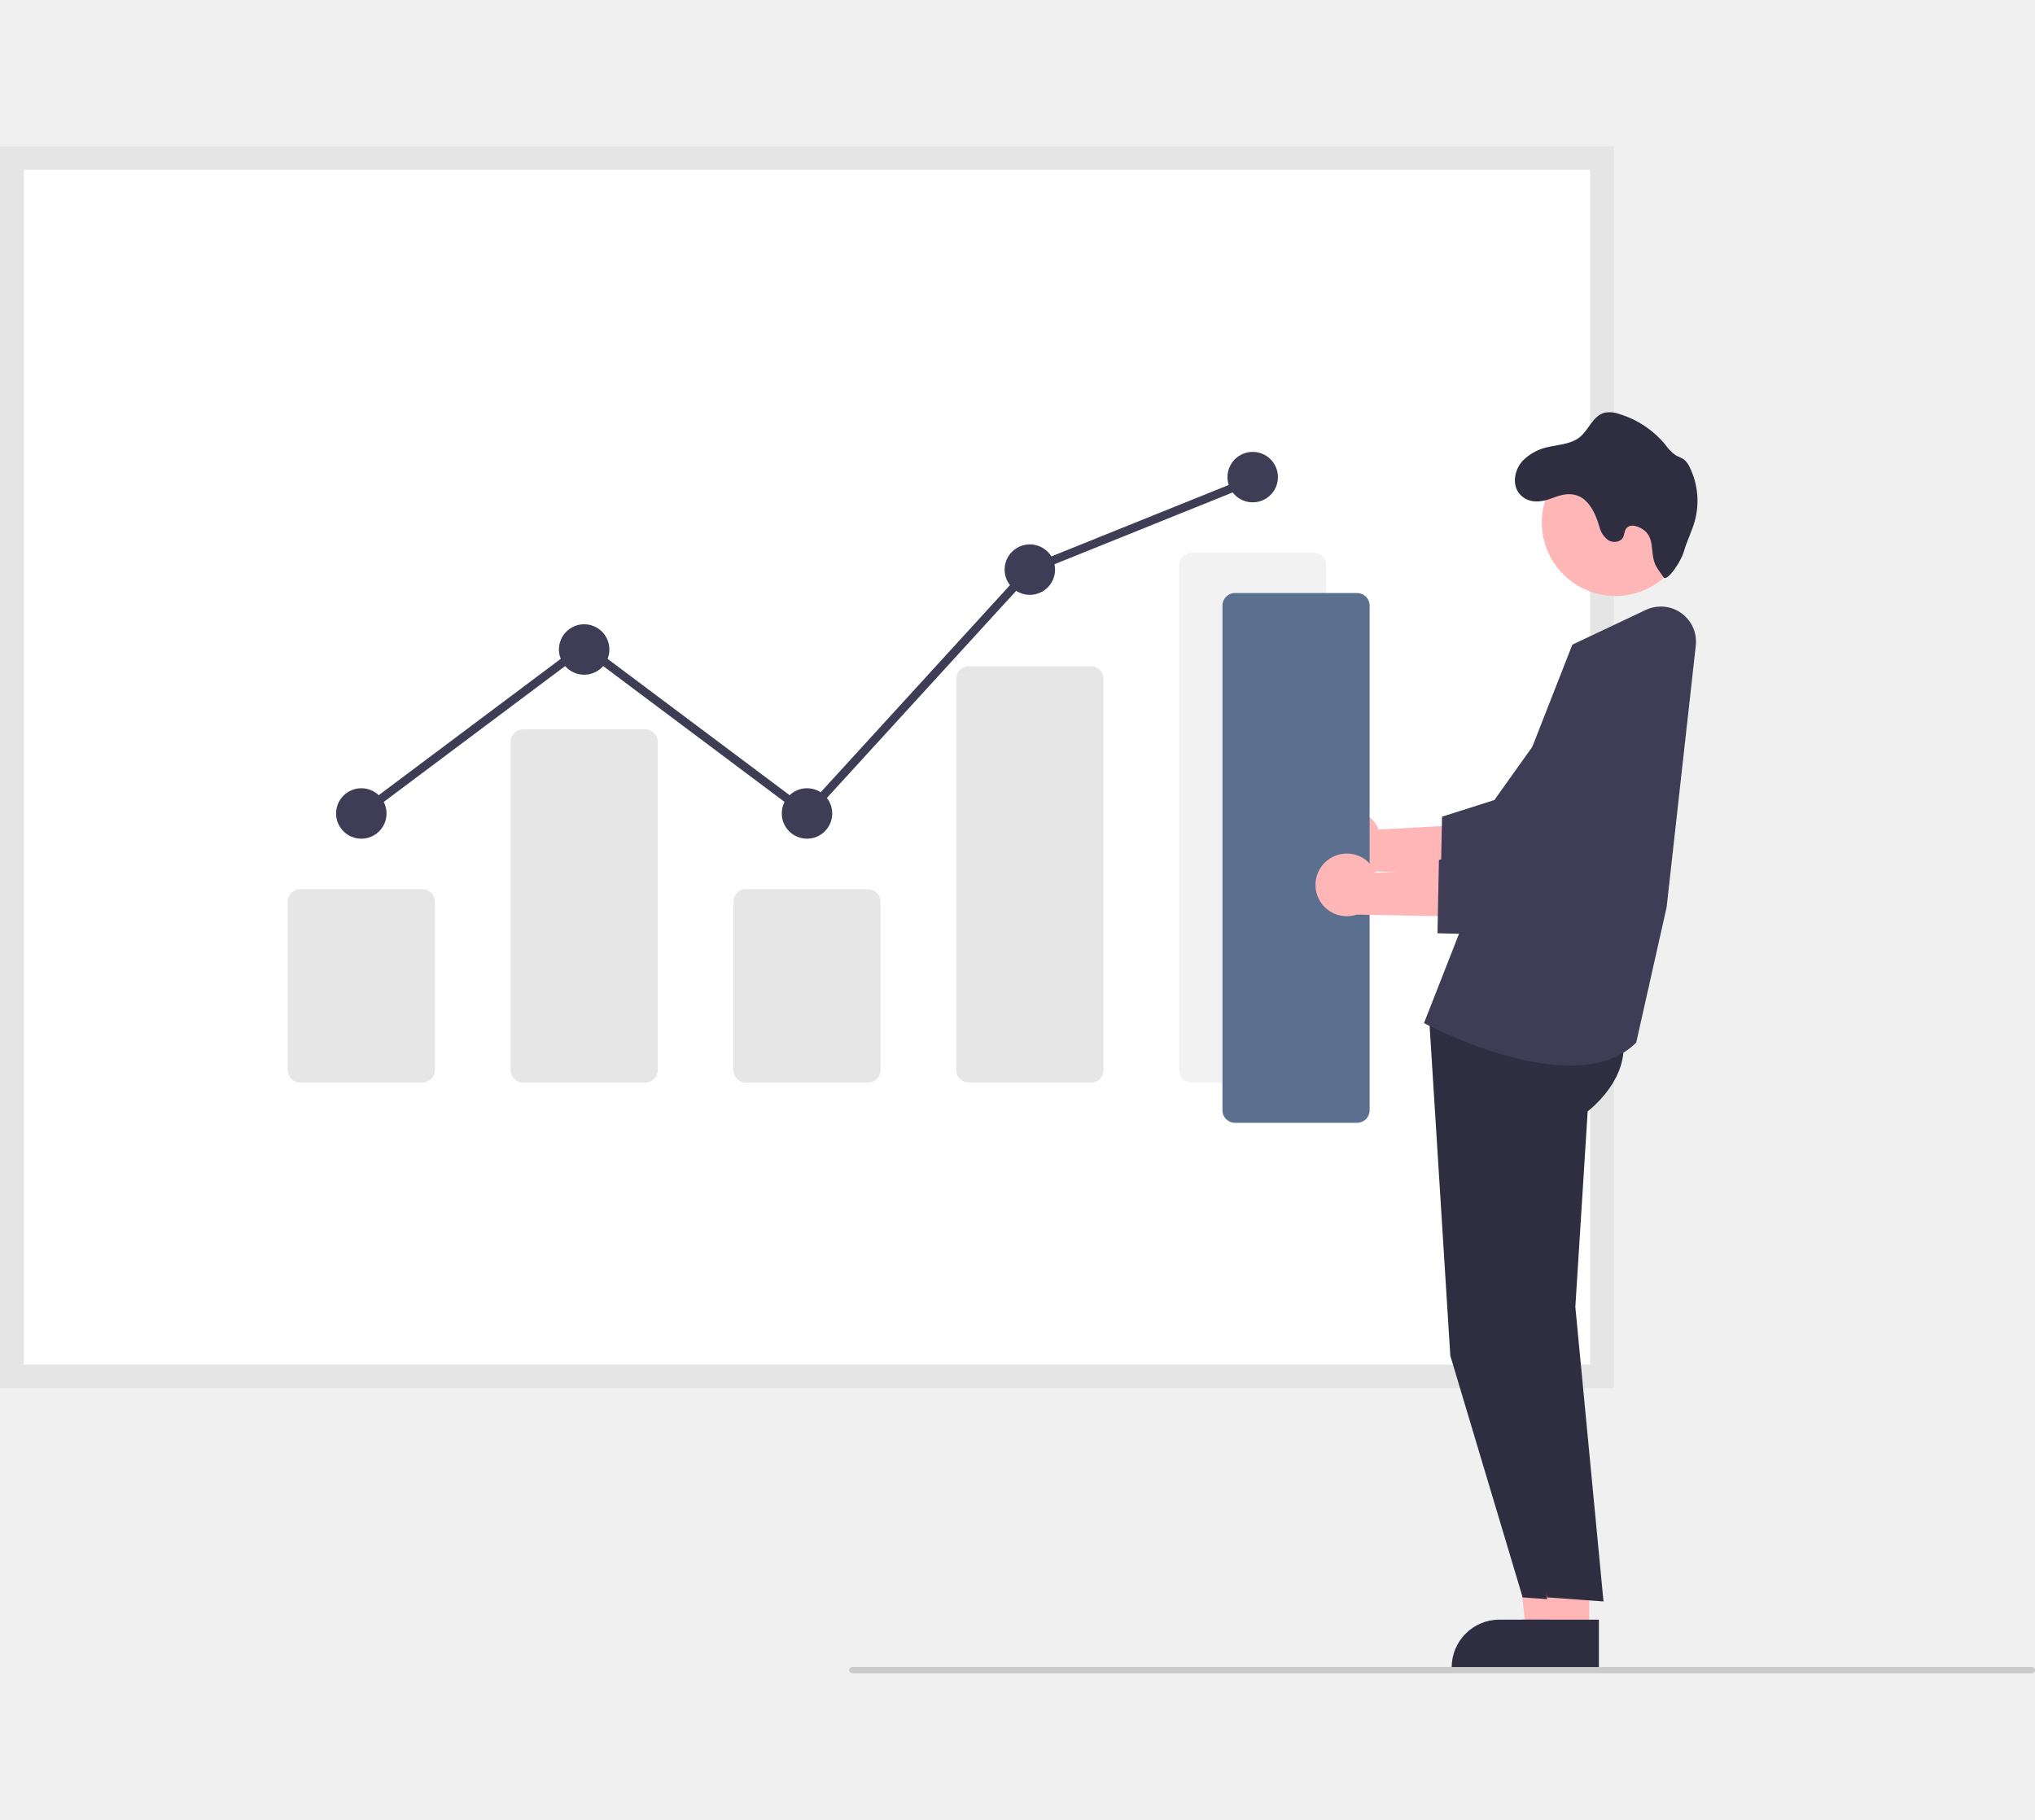
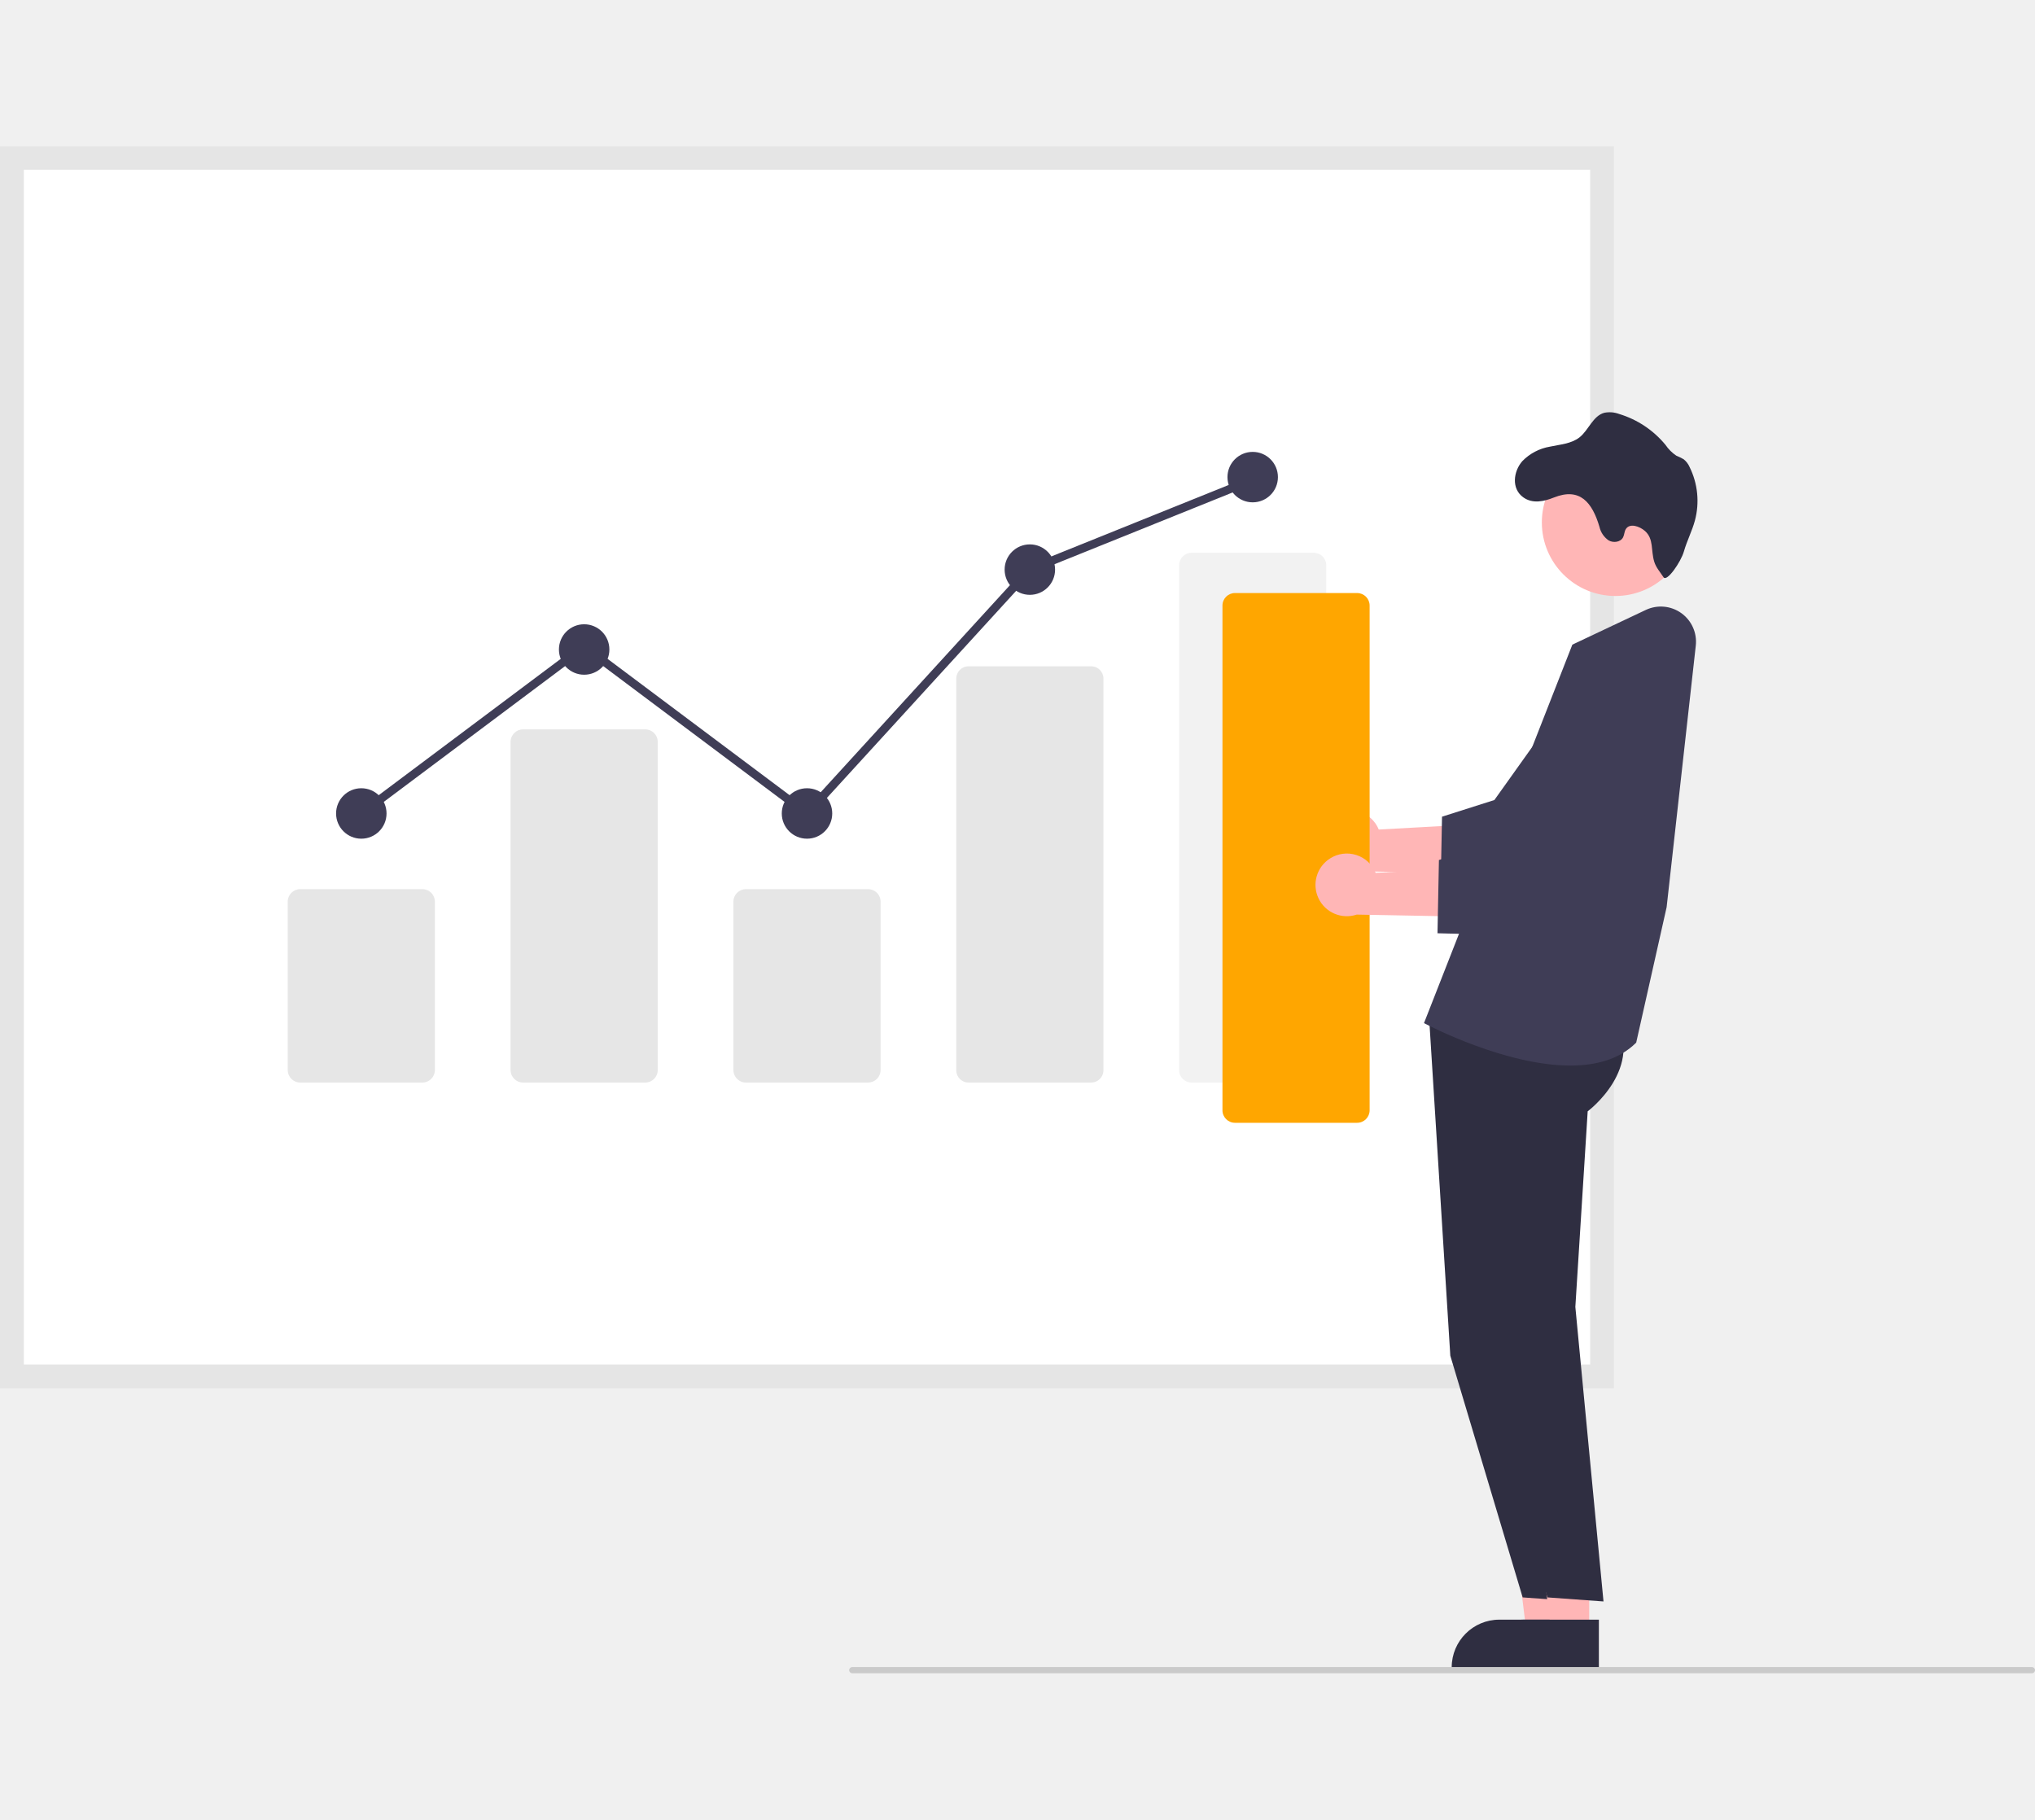
<svg xmlns="http://www.w3.org/2000/svg" data-name="Layer 1" width="302" height="270" viewBox="0 0 786.979 590.646">
  <path id="e7a552b9-89f6-403f-a662-c184ed590622-957" data-name="Path 133" d="M946.778,690.389a189.654,189.654,0,0,1-8.86,52.426c-.12.394-.253.782-.382,1.176H904.473c.035-.353.071-.747.105-1.176,2.204-25.343-10.389-177.751-25.586-204.129C880.324,540.826,949.342,609.862,946.778,690.389Z" transform="translate(-206.1701 -154.5432)" fill="#f0f0f0" />
  <path id="b08f6207-3c71-42fa-8723-265175c281aa-958" data-name="Path 134" d="M944.297,742.816c-.277.394-.564.788-.859,1.176H918.634c.188-.335.406-.729.659-1.176,4.097-7.395,16.225-29.505,27.483-52.426,12.093-24.632,23.198-50.198,22.262-59.451C969.328,633.024,977.7,696.644,944.297,742.816Z" transform="translate(-206.1701 -154.5432)" fill="#f0f0f0" />
  <path d="M830.342,635.032H206.17V154.543H830.342Z" transform="translate(-206.1701 -154.5432)" fill="#fff" />
  <path d="M830.342,635.032H206.17V154.543H830.342Zm-614.95-9.222H821.12V163.765H215.392Z" transform="translate(-206.1701 -154.5432)" fill="#e5e5e5" />
  <path d="M369.525,516.74H322.268a4.832,4.832,0,0,1-4.827-4.826V446.769a4.832,4.832,0,0,1,4.827-4.826h47.257a4.832,4.832,0,0,1,4.827,4.826v65.144A4.832,4.832,0,0,1,369.525,516.74Z" transform="translate(-206.1701 -154.5432)" fill="#e6e6e6" />
  <path d="M455.705,516.74H408.448a4.832,4.832,0,0,1-4.827-4.826V384.98a4.832,4.832,0,0,1,4.827-4.826h47.257a4.832,4.832,0,0,1,4.827,4.826V511.913A4.832,4.832,0,0,1,455.705,516.74Z" transform="translate(-206.1701 -154.5432)" fill="#e6e6e6" />
  <path d="M541.885,516.74H494.627a4.832,4.832,0,0,1-4.827-4.826V446.769a4.832,4.832,0,0,1,4.827-4.826h47.257a4.832,4.832,0,0,1,4.827,4.826v65.144A4.832,4.832,0,0,1,541.885,516.74Z" transform="translate(-206.1701 -154.5432)" fill="#e6e6e6" />
  <path d="M628.064,516.74H580.807a4.727,4.727,0,0,1-4.827-4.608V360.371a4.727,4.727,0,0,1,4.827-4.608h47.257a4.727,4.727,0,0,1,4.827,4.608V512.132A4.727,4.727,0,0,1,628.064,516.74Z" transform="translate(-206.1701 -154.5432)" fill="#e6e6e6" />
  <path d="M714.244,516.74H666.987a4.832,4.832,0,0,1-4.827-4.826V316.686a4.832,4.832,0,0,1,4.827-4.826h47.257a4.832,4.832,0,0,1,4.827,4.826v195.227A4.832,4.832,0,0,1,714.244,516.74Z" transform="translate(-206.1701 -154.5432)" fill="#f2f2f2" />
  <circle cx="139.727" cy="258.131" r="9.756" fill="#3f3d56" />
  <circle cx="225.906" cy="194.715" r="9.756" fill="#3f3d56" />
  <circle cx="312.086" cy="258.131" r="9.756" fill="#3f3d56" />
  <circle cx="398.266" cy="163.821" r="9.756" fill="#3f3d56" />
  <circle cx="484.445" cy="128.048" r="9.756" fill="#3f3d56" />
  <polygon points="312.292 260.316 225.906 195.613 140.702 259.432 138.752 256.829 225.906 191.549 311.88 255.945 397.315 162.451 397.658 162.312 483.837 127.589 485.053 130.606 399.216 165.19 312.292 260.316" fill="#3f3d56" />
  <polygon points="604.996 574.714 590.317 574.713 583.333 518.093 604.999 518.094 604.996 574.714" fill="#ffb6b6" />
  <path d="M814.91,743.487l-47.332-.002v-.599a18.424,18.424,0,0,1,18.423-18.423h.001l28.909.001Z" transform="translate(-206.1701 -154.5432)" fill="#2f2e41" />
  <path d="M758.705,489.607,767.039,622.389l27.981,93.465,21.678,1.57L805.812,603.515l4.773-75.647s22.627-16.867,10.116-37.17Z" transform="translate(-206.1701 -154.5432)" fill="#2f2e41" />
  <polygon points="614.575 574.714 599.895 574.713 592.912 518.093 614.577 518.094 614.575 574.714" fill="#ffb6b6" />
  <path d="M824.489,743.487l-47.332-.002v-.599a18.424,18.424,0,0,1,18.423-18.423h.001l28.909.001Z" transform="translate(-206.1701 -154.5432)" fill="#2f2e41" />
  <path d="M768.284,489.607,776.618,622.389l27.981,93.465,21.678,1.57L815.391,603.515l4.773-75.647s22.627-16.867,10.116-37.17Z" transform="translate(-206.1701 -154.5432)" fill="#2f2e41" />
  <path d="M813.461,510.169c-24.998,0-54.42-15.277-56.125-16.174l-.474-.25,57.373-146.366L842.649,333.956a13.596,13.596,0,0,1,19.32,13.799L850.693,448.909l-11.77,52.391-.125.123C832.302,507.841,823.217,510.169,813.461,510.169Z" transform="translate(-206.1701 -154.5432)" fill="#3f3d56" />
  <path d="M721.781,413.277a12.04,12.04,0,0,1,17.59,5.607l42.724-2.334-11.21,19.202-38.853-.728a12.106,12.106,0,0,1-10.252-21.747Z" transform="translate(-206.1701 -154.5432)" fill="#ffb6b6" />
  <path d="M806.094,443.335l-42.815-1.093.552-28.321,20.246-6.444,33.209-46.578a21.425,21.425,0,1,1,34.165,25.836Z" transform="translate(-206.1701 -154.5432)" fill="#3f3d56" />
  <circle cx="624.713" cy="145.57" r="28.449" fill="#ffb6b6" />
  <path d="M794.891,276.406a19.445,19.445,0,0,1,10.657-5.592c3.951-.85,8.286-1.114,11.447-3.592,3.592-2.862,5.173-8.298,9.579-9.507a10.501,10.501,0,0,1,5.735.455,37.118,37.118,0,0,1,17.96,11.974,15.375,15.375,0,0,0,4.131,4.131,29.93,29.93,0,0,1,2.85,1.389,7.759,7.759,0,0,1,2.323,3.029,29.443,29.443,0,0,1,2.059,20.678c-1.102,4.083-3.089,7.867-4.263,11.974s-6.6,11.92-7.869,9.98-2.898-3.748-3.592-5.987c-1.355-4.404-.131-8.836-3.577-11.896-2.131-1.892-5.987-3.161-7.436-.718-.575.946-.539,2.143-1.03,3.125-.97,1.916-3.772,2.299-5.628,1.197a8.633,8.633,0,0,1-3.52-5.22c-2.79-9.435-7.543-15.374-17.637-11.339-3.76,1.509-8.19,2.526-11.806-.06C790.509,287.026,791.479,280.285,794.891,276.406Z" transform="translate(-206.1701 -154.5432)" fill="#2f2e41" />
-   <path d="M731.007,532.305H683.75a4.832,4.832,0,0,1-4.827-4.826V332.252a4.832,4.832,0,0,1,4.827-4.826h47.257a4.832,4.832,0,0,1,4.827,4.826V527.479A4.832,4.832,0,0,1,731.007,532.305Z" transform="translate(-206.1701 -154.5432)" fill="#5b708f" />
+   <path d="M731.007,532.305H683.75a4.832,4.832,0,0,1-4.827-4.826V332.252a4.832,4.832,0,0,1,4.827-4.826h47.257a4.832,4.832,0,0,1,4.827,4.826V527.479A4.832,4.832,0,0,1,731.007,532.305Z" transform="translate(-206.1701 -154.5432)" fill="#ffa600" />
  <path d="M720.584,430.04a12.04,12.04,0,0,1,17.59,5.607l42.724-2.334L769.688,452.515l-38.853-.728a12.106,12.106,0,0,1-10.252-21.747Z" transform="translate(-206.1701 -154.5432)" fill="#ffb6b6" />
  <path d="M804.897,460.098l-42.815-1.093.552-28.321,20.246-6.444,33.209-46.578a21.425,21.425,0,1,1,34.165,25.836Z" transform="translate(-206.1701 -154.5432)" fill="#3f3d56" />
  <path d="M991.952,745.189h-456.193a1.197,1.197,0,1,1,0-2.395h456.193a1.197,1.197,0,1,1,0,2.395Z" transform="translate(-206.1701 -154.5432)" fill="#cacaca" />
</svg>
